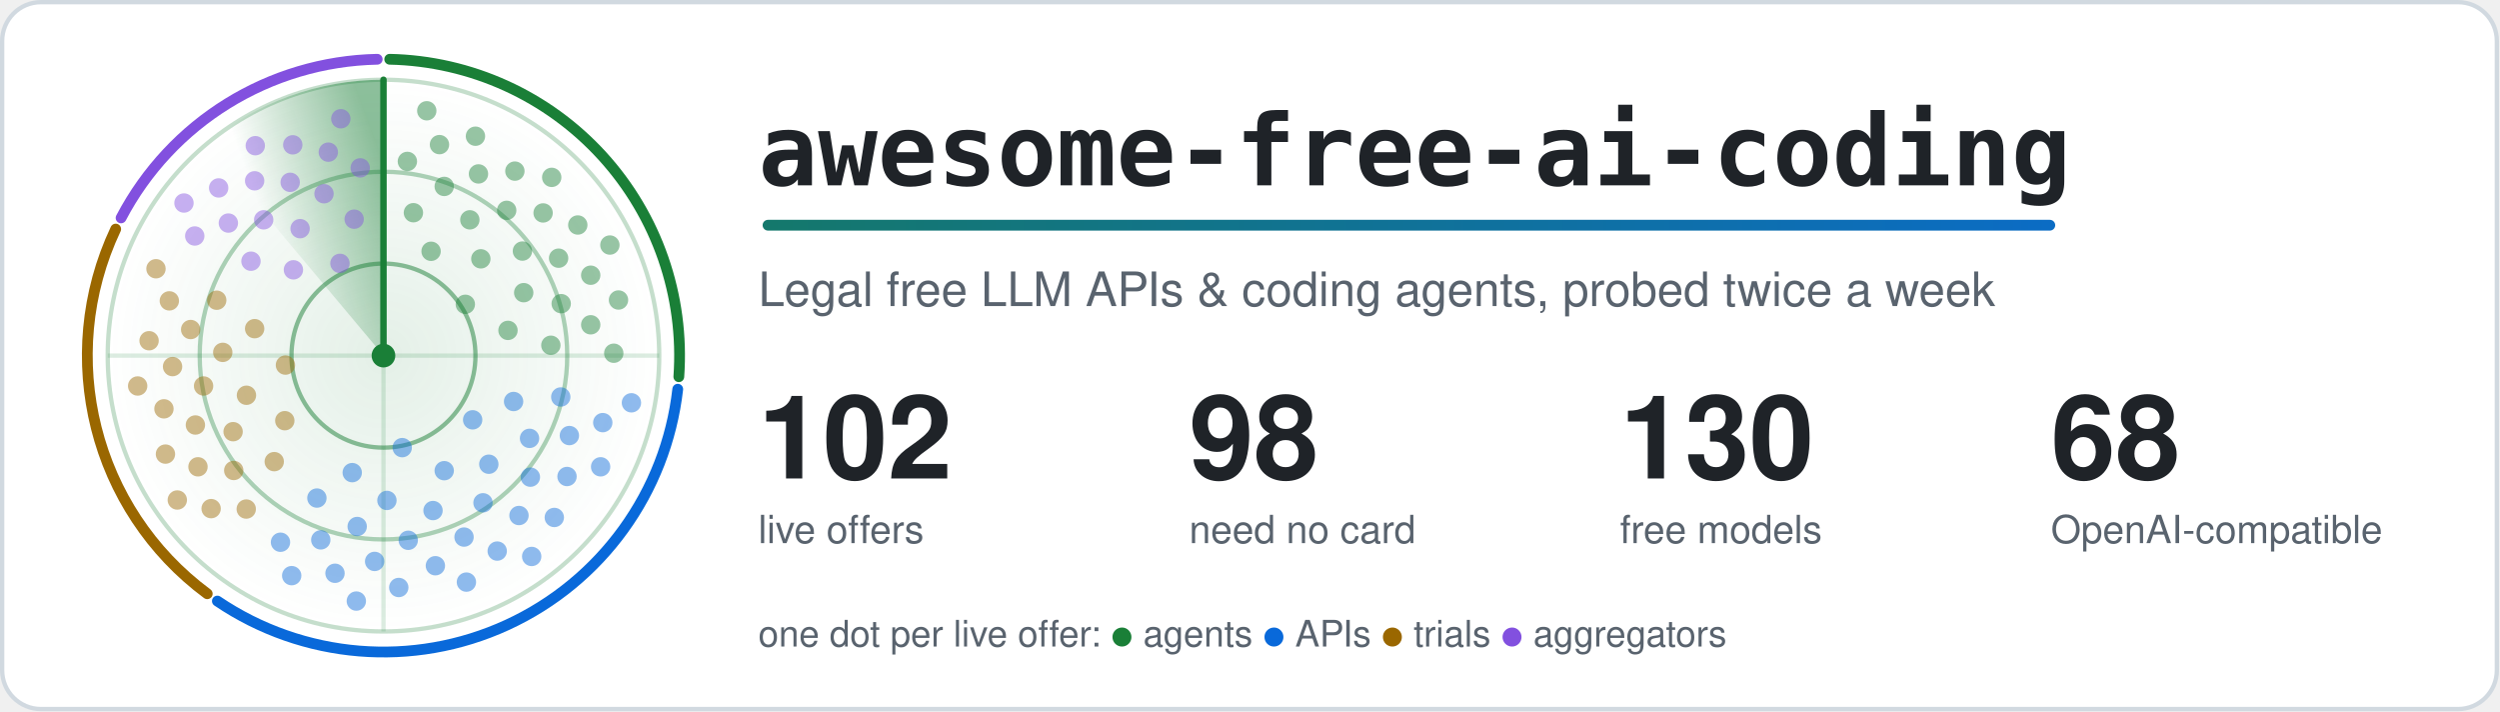
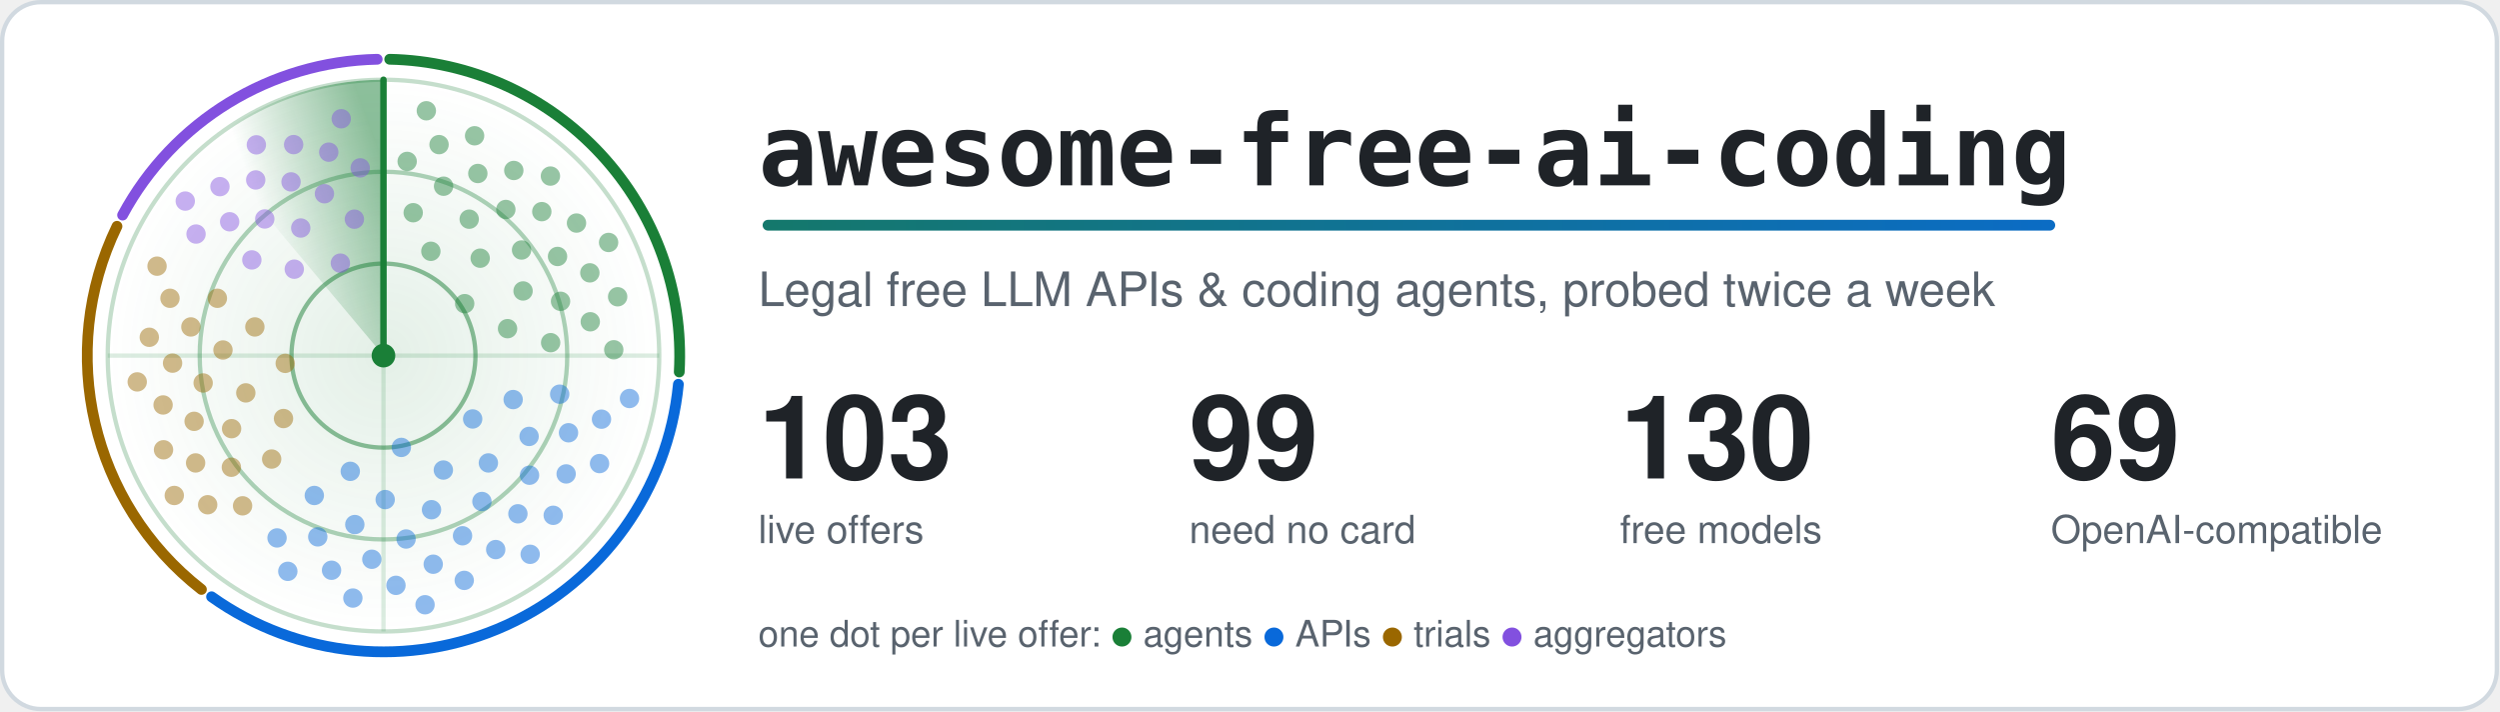
<svg xmlns="http://www.w3.org/2000/svg" width="1160" height="330" viewBox="0 0 1160 330" role="img" aria-labelledby="title">
  <style>.card{fill:#ffffff;stroke:#d1d9e0}.t{fill:#1f2328}.m{fill:#59636e}.ring{stroke:#1a7f37}.hub{fill:#1a7f37}.beam{stroke:#1a7f37}.s0,.s1,.g0,.g1{stop-color:#1a7f37}.a0{stop-color:#1a7f37}.a1{stop-color:#0969da}.dot.agents,.key.agents{fill:#1a7f37}.rim.agents{stroke:#1a7f37}.dot.apis,.key.apis{fill:#0969da}.rim.apis{stroke:#0969da}.dot.trials,.key.trials{fill:#9a6700}.rim.trials{stroke:#9a6700}.dot.aggregators,.key.aggregators{fill:#8250df}.rim.aggregators{stroke:#8250df}.rim{fill:none}.s0{stop-opacity:.5}.s1,.g1{stop-opacity:0}.g0{stop-opacity:.12}.dot{opacity:.45;animation:ping 6s linear infinite}@keyframes ping{0%,4%{opacity:1}55%,100%{opacity:.45}}.turning{animation:turn 6s linear infinite}@keyframes turn{to{transform:rotate(360deg)}}@media (prefers-reduced-motion: reduce) {.dot { animation: none; opacity: 1 } .turning { animation: none }}</style>
  <defs>
    <linearGradient id="accent" gradientUnits="userSpaceOnUse" x1="0" y1="0" x2="1100" y2="0">
      <stop class="a0" offset="0" />
      <stop class="a1" offset="1" />
    </linearGradient>
  </defs>
  <rect class="card" x="1" y="1" width="1158" height="328" rx="18" stroke-width="2" />
  <defs>
    <radialGradient id="glow">
      <stop class="g0" offset="0" />
      <stop class="g1" offset="1" />
    </radialGradient>
  </defs>
  <circle cx="178.0" cy="165.0" r="128.0" fill="url(#glow)" />
  <circle class="ring" cx="178.0" cy="165.0" r="42.7" fill="none" stroke-width="2" stroke-opacity=".5" />
  <circle class="ring" cx="178.0" cy="165.0" r="85.3" fill="none" stroke-width="2" stroke-opacity=".35" />
  <circle class="ring" cx="178.0" cy="165.0" r="128.0" fill="none" stroke-width="2" stroke-opacity=".25" />
  <path class="ring" d="M50.0 165.0H306.0M178.0 37.0V293.0" stroke-width="2" stroke-opacity=".15" />
-   <path class="rim agents" d="M180.9 27.5A137.5 137.5 0 0 1 315.1 174.8" stroke-width="5" stroke-linecap="round" />
-   <path class="rim apis" d="M314.6 180.6A137.5 137.5 0 0 1 100.9 278.9" stroke-width="5" stroke-linecap="round" />
-   <path class="rim trials" d="M96.2 275.5A137.5 137.5 0 0 1 53.7 106.3" stroke-width="5" stroke-linecap="round" />
-   <path class="rim aggregators" d="M56.2 101.1A137.5 137.5 0 0 1 175.1 27.5" stroke-width="5" stroke-linecap="round" />
+   <path class="rim agents" d="M180.9 27.5A137.5 137.5 0 0 1 315.3 172.6" stroke-width="5" stroke-linecap="round" />
+   <path class="rim apis" d="M314.9 178.3A137.5 137.5 0 0 1 98.2 276.9" stroke-width="5" stroke-linecap="round" />
+   <path class="rim trials" d="M93.5 273.5A137.5 137.5 0 0 1 54.3 105.0" stroke-width="5" stroke-linecap="round" />
+   <path class="rim aggregators" d="M56.9 99.8A137.5 137.5 0 0 1 175.1 27.5" stroke-width="5" stroke-linecap="round" />
  <defs>
    <linearGradient id="sweep" gradientUnits="userSpaceOnUse" x1="178.0" y1="75.4" x2="120.4" y2="96.4">
      <stop class="s0" offset="0" />
      <stop class="s1" offset="1" />
    </linearGradient>
  </defs>
  <g class="turning" style="transform-origin:178.0px 165.0px">
    <path fill="url(#sweep)" d="M178.0 165.0L95.7 66.9A128.0 128.0 0 0 1 178.0 37.0Z" />
    <line class="beam" x1="178.0" y1="165.0" x2="178.0" y2="37.0" stroke-width="3" stroke-linecap="round" />
  </g>
-   <circle class="dot agents" cx="216.0" cy="141.2" r="4.5" style="animation-delay:0.97s" />
-   <circle class="dot agents" cx="200.1" cy="116.6" r="4.5" style="animation-delay:0.41s" />
-   <circle class="dot agents" cx="235.8" cy="153.3" r="4.5" style="animation-delay:1.31s" />
-   <circle class="dot agents" cx="223.2" cy="120.1" r="4.5" style="animation-delay:0.75s" />
-   <circle class="dot agents" cx="191.9" cy="98.7" r="4.5" style="animation-delay:0.20s" />
-   <circle class="dot agents" cx="243.1" cy="135.8" r="4.5" style="animation-delay:1.10s" />
-   <circle class="dot agents" cx="218.1" cy="102.0" r="4.5" style="animation-delay:0.54s" />
-   <circle class="dot agents" cx="255.7" cy="160.2" r="4.5" style="animation-delay:1.44s" />
-   <circle class="dot agents" cx="242.5" cy="116.5" r="4.5" style="animation-delay:0.88s" />
-   <circle class="dot agents" cx="206.2" cy="86.5" r="4.5" style="animation-delay:0.33s" />
-   <circle class="dot agents" cx="260.5" cy="140.9" r="4.5" style="animation-delay:1.23s" />
-   <circle class="dot agents" cx="235.2" cy="97.6" r="4.5" style="animation-delay:0.67s" />
-   <circle class="dot agents" cx="189.1" cy="74.9" r="4.5" style="animation-delay:0.12s" />
-   <circle class="dot agents" cx="259.3" cy="119.8" r="4.5" style="animation-delay:1.02s" />
-   <circle class="dot agents" cx="222.1" cy="80.7" r="4.5" style="animation-delay:0.46s" />
-   <circle class="dot agents" cx="274.2" cy="150.7" r="4.5" style="animation-delay:1.36s" />
-   <circle class="dot agents" cx="252.1" cy="98.8" r="4.5" style="animation-delay:0.80s" />
-   <circle class="dot agents" cx="204.0" cy="67.1" r="4.5" style="animation-delay:0.25s" />
-   <circle class="dot agents" cx="274.2" cy="127.7" r="4.5" style="animation-delay:1.15s" />
-   <circle class="dot agents" cx="239.0" cy="79.4" r="4.5" style="animation-delay:0.59s" />
-   <circle class="dot agents" cx="284.9" cy="163.9" r="4.5" style="animation-delay:1.49s" />
-   <circle class="dot agents" cx="268.2" cy="104.4" r="4.5" style="animation-delay:0.93s" />
-   <circle class="dot agents" cx="220.7" cy="63.2" r="4.5" style="animation-delay:0.38s" />
-   <circle class="dot agents" cx="287.1" cy="139.2" r="4.5" style="animation-delay:1.28s" />
-   <circle class="dot agents" cx="256.1" cy="82.3" r="4.5" style="animation-delay:0.72s" />
-   <circle class="dot agents" cx="198.1" cy="51.4" r="4.5" style="animation-delay:0.17s" />
-   <circle class="dot agents" cx="283.1" cy="113.7" r="4.5" style="animation-delay:1.07s" />
-   <circle class="dot apis" cx="186.7" cy="207.7" r="4.5" style="animation-delay:2.81s" />
-   <circle class="dot apis" cx="219.4" cy="194.8" r="4.5" style="animation-delay:2.10s" />
-   <circle class="dot apis" cx="163.5" cy="219.3" r="4.5" style="animation-delay:3.25s" />
-   <circle class="dot apis" cx="206.2" cy="218.4" r="4.5" style="animation-delay:2.54s" />
-   <circle class="dot apis" cx="238.4" cy="186.3" r="4.5" style="animation-delay:1.82s" />
-   <circle class="dot apis" cx="179.6" cy="232.2" r="4.5" style="animation-delay:2.98s" />
-   <circle class="dot apis" cx="226.9" cy="215.4" r="4.5" style="animation-delay:2.26s" />
-   <circle class="dot apis" cx="147.1" cy="231.1" r="4.5" style="animation-delay:3.42s" />
-   <circle class="dot apis" cx="201.0" cy="236.9" r="4.5" style="animation-delay:2.70s" />
-   <circle class="dot apis" cx="245.8" cy="203.4" r="4.5" style="animation-delay:1.99s" />
-   <circle class="dot apis" cx="165.8" cy="244.3" r="4.5" style="animation-delay:3.15s" />
-   <circle class="dot apis" cx="224.2" cy="233.3" r="4.5" style="animation-delay:2.43s" />
-   <circle class="dot apis" cx="260.3" cy="184.2" r="4.5" style="animation-delay:1.72s" />
-   <circle class="dot apis" cx="189.5" cy="250.7" r="4.5" style="animation-delay:2.87s" />
-   <circle class="dot apis" cx="246.2" cy="221.4" r="4.5" style="animation-delay:2.16s" />
-   <circle class="dot apis" cx="148.9" cy="250.5" r="4.5" style="animation-delay:3.31s" />
-   <circle class="dot apis" cx="215.4" cy="249.2" r="4.5" style="animation-delay:2.60s" />
-   <circle class="dot apis" cx="264.3" cy="202.1" r="4.5" style="animation-delay:1.89s" />
-   <circle class="dot apis" cx="173.9" cy="260.5" r="4.5" style="animation-delay:3.04s" />
-   <circle class="dot apis" cx="240.9" cy="239.2" r="4.5" style="animation-delay:2.33s" />
-   <circle class="dot apis" cx="130.2" cy="251.6" r="4.5" style="animation-delay:3.48s" />
-   <circle class="dot apis" cx="202.1" cy="262.5" r="4.5" style="animation-delay:2.77s" />
-   <circle class="dot apis" cx="263.2" cy="221.1" r="4.5" style="animation-delay:2.06s" />
-   <circle class="dot apis" cx="155.5" cy="266.0" r="4.5" style="animation-delay:3.21s" />
-   <circle class="dot apis" cx="230.8" cy="255.7" r="4.5" style="animation-delay:2.50s" />
-   <circle class="dot apis" cx="279.8" cy="196.1" r="4.5" style="animation-delay:1.78s" />
-   <circle class="dot apis" cx="185.1" cy="272.6" r="4.5" style="animation-delay:2.94s" />
-   <circle class="dot apis" cx="257.3" cy="240.1" r="4.5" style="animation-delay:2.22s" />
-   <circle class="dot apis" cx="135.4" cy="267.1" r="4.5" style="animation-delay:3.38s" />
-   <circle class="dot apis" cx="216.5" cy="270.1" r="4.5" style="animation-delay:2.66s" />
-   <circle class="dot apis" cx="278.8" cy="216.6" r="4.5" style="animation-delay:1.95s" />
-   <circle class="dot apis" cx="165.4" cy="278.9" r="4.5" style="animation-delay:3.11s" />
-   <circle class="dot apis" cx="246.8" cy="258.2" r="4.5" style="animation-delay:2.39s" />
-   <circle class="dot apis" cx="293.1" cy="186.9" r="4.5" style="animation-delay:1.68s" />
-   <circle class="dot trials" cx="132.5" cy="169.4" r="4.5" style="animation-delay:4.41s" />
-   <circle class="dot trials" cx="132.2" cy="195.2" r="4.5" style="animation-delay:3.94s" />
-   <circle class="dot trials" cx="118.2" cy="152.5" r="4.5" style="animation-delay:4.70s" />
-   <circle class="dot trials" cx="114.4" cy="183.4" r="4.5" style="animation-delay:4.23s" />
-   <circle class="dot trials" cx="127.3" cy="214.2" r="4.5" style="animation-delay:3.76s" />
-   <circle class="dot trials" cx="103.4" cy="163.5" r="4.5" style="animation-delay:4.52s" />
-   <circle class="dot trials" cx="108.2" cy="200.3" r="4.5" style="animation-delay:4.05s" />
-   <circle class="dot trials" cx="100.6" cy="139.3" r="4.5" style="animation-delay:4.81s" />
-   <circle class="dot trials" cx="94.5" cy="179.1" r="4.5" style="animation-delay:4.34s" />
-   <circle class="dot trials" cx="108.5" cy="218.3" r="4.5" style="animation-delay:3.87s" />
-   <circle class="dot trials" cx="88.5" cy="152.9" r="4.5" style="animation-delay:4.63s" />
-   <circle class="dot trials" cx="90.7" cy="197.2" r="4.5" style="animation-delay:4.16s" />
-   <circle class="dot trials" cx="114.3" cy="236.2" r="4.5" style="animation-delay:3.70s" />
-   <circle class="dot trials" cx="80.1" cy="170.1" r="4.5" style="animation-delay:4.45s" />
-   <circle class="dot trials" cx="91.9" cy="216.6" r="4.5" style="animation-delay:3.98s" />
-   <circle class="dot trials" cx="78.6" cy="139.6" r="4.5" style="animation-delay:4.74s" />
-   <circle class="dot trials" cx="76.1" cy="189.7" r="4.5" style="animation-delay:4.27s" />
-   <circle class="dot trials" cx="98.0" cy="236.0" r="4.5" style="animation-delay:3.81s" />
-   <circle class="dot trials" cx="69.2" cy="158.1" r="4.5" style="animation-delay:4.56s" />
-   <circle class="dot trials" cx="76.8" cy="210.7" r="4.5" style="animation-delay:4.09s" />
-   <circle class="dot trials" cx="72.4" cy="124.7" r="4.5" style="animation-delay:4.85s" />
-   <circle class="dot trials" cx="63.9" cy="179.1" r="4.5" style="animation-delay:4.38s" />
-   <circle class="dot trials" cx="82.3" cy="232.0" r="4.5" style="animation-delay:3.92s" />
-   <circle class="dot aggregators" cx="157.8" cy="122.2" r="4.5" style="animation-delay:5.58s" />
-   <circle class="dot aggregators" cx="136.2" cy="125.2" r="4.5" style="animation-delay:5.23s" />
-   <circle class="dot aggregators" cx="164.4" cy="101.7" r="4.5" style="animation-delay:5.80s" />
-   <circle class="dot aggregators" cx="139.3" cy="106.1" r="4.5" style="animation-delay:5.44s" />
-   <circle class="dot aggregators" cx="116.5" cy="121.2" r="4.5" style="animation-delay:5.09s" />
-   <circle class="dot aggregators" cx="150.4" cy="89.9" r="4.5" style="animation-delay:5.66s" />
-   <circle class="dot aggregators" cx="122.4" cy="102.0" r="4.5" style="animation-delay:5.31s" />
+   <circle class="dot agents" cx="215.7" cy="140.9" r="4.5" style="animation-delay:0.96s" />
+   <circle class="dot agents" cx="200.0" cy="116.6" r="4.5" style="animation-delay:0.41s" />
+   <circle class="dot agents" cx="235.6" cy="152.5" r="4.5" style="animation-delay:1.30s" />
+   <circle class="dot agents" cx="222.9" cy="119.8" r="4.5" style="animation-delay:0.75s" />
+   <circle class="dot agents" cx="191.8" cy="98.7" r="4.5" style="animation-delay:0.20s" />
+   <circle class="dot agents" cx="242.8" cy="135.0" r="4.5" style="animation-delay:1.09s" />
+   <circle class="dot agents" cx="217.8" cy="101.7" r="4.5" style="animation-delay:0.54s" />
+   <circle class="dot agents" cx="255.6" cy="159.0" r="4.5" style="animation-delay:1.43s" />
+   <circle class="dot agents" cx="242.1" cy="116.0" r="4.5" style="animation-delay:0.88s" />
+   <circle class="dot agents" cx="205.9" cy="86.4" r="4.5" style="animation-delay:0.33s" />
+   <circle class="dot agents" cx="260.2" cy="139.8" r="4.5" style="animation-delay:1.22s" />
+   <circle class="dot agents" cx="234.8" cy="97.2" r="4.5" style="animation-delay:0.67s" />
+   <circle class="dot agents" cx="189.0" cy="74.9" r="4.5" style="animation-delay:0.12s" />
+   <circle class="dot agents" cx="258.8" cy="119.0" r="4.5" style="animation-delay:1.01s" />
+   <circle class="dot agents" cx="221.8" cy="80.5" r="4.5" style="animation-delay:0.46s" />
+   <circle class="dot agents" cx="274.0" cy="149.3" r="4.5" style="animation-delay:1.35s" />
+   <circle class="dot agents" cx="251.5" cy="98.2" r="4.5" style="animation-delay:0.80s" />
+   <circle class="dot agents" cx="203.8" cy="67.1" r="4.5" style="animation-delay:0.25s" />
+   <circle class="dot agents" cx="273.8" cy="126.6" r="4.5" style="animation-delay:1.14s" />
+   <circle class="dot agents" cx="238.5" cy="79.1" r="4.5" style="animation-delay:0.59s" />
+   <circle class="dot agents" cx="284.9" cy="162.3" r="4.5" style="animation-delay:1.48s" />
+   <circle class="dot agents" cx="267.6" cy="103.5" r="4.5" style="animation-delay:0.93s" />
+   <circle class="dot agents" cx="220.3" cy="63.0" r="4.5" style="animation-delay:0.38s" />
+   <circle class="dot agents" cx="286.7" cy="137.7" r="4.5" style="animation-delay:1.27s" />
+   <circle class="dot agents" cx="255.5" cy="81.7" r="4.5" style="animation-delay:0.72s" />
+   <circle class="dot agents" cx="197.9" cy="51.4" r="4.5" style="animation-delay:0.17s" />
+   <circle class="dot agents" cx="282.5" cy="112.5" r="4.5" style="animation-delay:1.06s" />
+   <circle class="dot apis" cx="186.3" cy="207.6" r="4.5" style="animation-delay:2.82s" />
+   <circle class="dot apis" cx="219.4" cy="194.4" r="4.5" style="animation-delay:2.09s" />
+   <circle class="dot apis" cx="162.6" cy="218.7" r="4.5" style="animation-delay:3.27s" />
+   <circle class="dot apis" cx="205.8" cy="218.1" r="4.5" style="animation-delay:2.54s" />
+   <circle class="dot apis" cx="238.2" cy="185.4" r="4.5" style="animation-delay:1.81s" />
+   <circle class="dot apis" cx="178.8" cy="231.8" r="4.5" style="animation-delay:2.99s" />
+   <circle class="dot apis" cx="226.7" cy="214.8" r="4.5" style="animation-delay:2.26s" />
+   <circle class="dot apis" cx="145.9" cy="229.9" r="4.5" style="animation-delay:3.44s" />
+   <circle class="dot apis" cx="200.3" cy="236.5" r="4.5" style="animation-delay:2.71s" />
+   <circle class="dot apis" cx="245.6" cy="202.5" r="4.5" style="animation-delay:1.98s" />
+   <circle class="dot apis" cx="164.7" cy="243.4" r="4.5" style="animation-delay:3.16s" />
+   <circle class="dot apis" cx="223.7" cy="232.7" r="4.5" style="animation-delay:2.43s" />
+   <circle class="dot apis" cx="259.8" cy="182.9" r="4.5" style="animation-delay:1.71s" />
+   <circle class="dot apis" cx="188.5" cy="250.1" r="4.5" style="animation-delay:2.88s" />
+   <circle class="dot apis" cx="245.8" cy="220.5" r="4.5" style="animation-delay:2.15s" />
+   <circle class="dot apis" cx="147.5" cy="249.1" r="4.5" style="animation-delay:3.33s" />
+   <circle class="dot apis" cx="214.7" cy="248.6" r="4.5" style="animation-delay:2.60s" />
+   <circle class="dot apis" cx="263.9" cy="200.8" r="4.5" style="animation-delay:1.88s" />
+   <circle class="dot apis" cx="172.6" cy="259.5" r="4.5" style="animation-delay:3.05s" />
+   <circle class="dot apis" cx="240.4" cy="238.4" r="4.5" style="animation-delay:2.33s" />
+   <circle class="dot apis" cx="128.6" cy="249.6" r="4.5" style="animation-delay:3.50s" />
+   <circle class="dot apis" cx="201.1" cy="261.8" r="4.5" style="animation-delay:2.78s" />
+   <circle class="dot apis" cx="262.8" cy="219.9" r="4.5" style="animation-delay:2.05s" />
+   <circle class="dot apis" cx="153.9" cy="264.6" r="4.5" style="animation-delay:3.23s" />
+   <circle class="dot apis" cx="230.1" cy="255.0" r="4.5" style="animation-delay:2.50s" />
+   <circle class="dot apis" cx="279.2" cy="194.5" r="4.5" style="animation-delay:1.77s" />
+   <circle class="dot apis" cx="183.8" cy="271.6" r="4.5" style="animation-delay:2.95s" />
+   <circle class="dot apis" cx="256.8" cy="239.1" r="4.5" style="animation-delay:2.22s" />
+   <circle class="dot apis" cx="133.6" cy="265.1" r="4.5" style="animation-delay:3.40s" />
+   <circle class="dot apis" cx="215.5" cy="269.3" r="4.5" style="animation-delay:2.67s" />
+   <circle class="dot apis" cx="278.3" cy="215.1" r="4.5" style="animation-delay:1.94s" />
+   <circle class="dot apis" cx="163.8" cy="277.5" r="4.5" style="animation-delay:3.12s" />
+   <circle class="dot apis" cx="246.1" cy="257.2" r="4.5" style="animation-delay:2.39s" />
+   <circle class="dot apis" cx="292.2" cy="184.9" r="4.5" style="animation-delay:1.66s" />
+   <circle class="dot apis" cx="197.3" cy="280.6" r="4.5" style="animation-delay:2.84s" />
+   <circle class="dot trials" cx="132.4" cy="168.6" r="4.5" style="animation-delay:4.42s" />
+   <circle class="dot trials" cx="131.6" cy="194.2" r="4.5" style="animation-delay:3.96s" />
+   <circle class="dot trials" cx="118.3" cy="151.7" r="4.5" style="animation-delay:4.71s" />
+   <circle class="dot trials" cx="114.1" cy="182.3" r="4.5" style="animation-delay:4.25s" />
+   <circle class="dot trials" cx="126.1" cy="213.0" r="4.5" style="animation-delay:3.79s" />
+   <circle class="dot trials" cx="103.5" cy="162.4" r="4.5" style="animation-delay:4.53s" />
+   <circle class="dot trials" cx="107.5" cy="198.9" r="4.5" style="animation-delay:4.07s" />
+   <circle class="dot trials" cx="100.9" cy="138.4" r="4.5" style="animation-delay:4.82s" />
+   <circle class="dot trials" cx="94.3" cy="177.7" r="4.5" style="animation-delay:4.36s" />
+   <circle class="dot trials" cx="107.4" cy="216.8" r="4.5" style="animation-delay:3.90s" />
+   <circle class="dot trials" cx="88.6" cy="151.7" r="4.5" style="animation-delay:4.64s" />
+   <circle class="dot trials" cx="90.1" cy="195.5" r="4.5" style="animation-delay:4.18s" />
+   <circle class="dot trials" cx="112.6" cy="234.7" r="4.5" style="animation-delay:3.72s" />
+   <circle class="dot trials" cx="80.1" cy="168.5" r="4.5" style="animation-delay:4.47s" />
+   <circle class="dot trials" cx="90.8" cy="214.8" r="4.5" style="animation-delay:4.00s" />
+   <circle class="dot trials" cx="78.9" cy="138.4" r="4.5" style="animation-delay:4.75s" />
+   <circle class="dot trials" cx="75.7" cy="187.9" r="4.5" style="animation-delay:4.29s" />
+   <circle class="dot trials" cx="96.4" cy="234.2" r="4.5" style="animation-delay:3.83s" />
+   <circle class="dot trials" cx="69.3" cy="156.5" r="4.5" style="animation-delay:4.57s" />
+   <circle class="dot trials" cx="75.9" cy="208.7" r="4.5" style="animation-delay:4.11s" />
+   <circle class="dot trials" cx="72.9" cy="123.5" r="4.5" style="animation-delay:4.86s" />
+   <circle class="dot trials" cx="63.7" cy="177.2" r="4.5" style="animation-delay:4.40s" />
+   <circle class="dot trials" cx="80.9" cy="229.9" r="4.5" style="animation-delay:3.94s" />
+   <circle class="dot aggregators" cx="158.0" cy="122.1" r="4.5" style="animation-delay:5.58s" />
+   <circle class="dot aggregators" cx="136.6" cy="124.9" r="4.5" style="animation-delay:5.23s" />
+   <circle class="dot aggregators" cx="164.5" cy="101.7" r="4.5" style="animation-delay:5.80s" />
+   <circle class="dot aggregators" cx="139.6" cy="105.8" r="4.5" style="animation-delay:5.45s" />
+   <circle class="dot aggregators" cx="116.9" cy="120.6" r="4.5" style="animation-delay:5.10s" />
+   <circle class="dot aggregators" cx="150.6" cy="89.9" r="4.5" style="animation-delay:5.67s" />
+   <circle class="dot aggregators" cx="122.9" cy="101.6" r="4.5" style="animation-delay:5.32s" />
  <circle class="dot aggregators" cx="167.2" cy="77.9" r="4.5" style="animation-delay:5.88s" />
-   <circle class="dot aggregators" cx="134.7" cy="84.6" r="4.5" style="animation-delay:5.53s" />
-   <circle class="dot aggregators" cx="106.0" cy="103.5" r="4.5" style="animation-delay:5.17s" />
-   <circle class="dot aggregators" cx="152.4" cy="70.6" r="4.5" style="animation-delay:5.75s" />
-   <circle class="dot aggregators" cx="118.2" cy="83.9" r="4.5" style="animation-delay:5.39s" />
-   <circle class="dot aggregators" cx="90.4" cy="109.5" r="4.5" style="animation-delay:5.04s" />
-   <circle class="dot aggregators" cx="135.9" cy="67.2" r="4.5" style="animation-delay:5.61s" />
-   <circle class="dot aggregators" cx="101.5" cy="87.2" r="4.5" style="animation-delay:5.26s" />
-   <circle class="dot aggregators" cx="158.2" cy="55.1" r="4.5" style="animation-delay:5.83s" />
-   <circle class="dot aggregators" cx="118.5" cy="67.6" r="4.5" style="animation-delay:5.48s" />
-   <circle class="dot aggregators" cx="85.4" cy="94.2" r="4.5" style="animation-delay:5.12s" />
+   <circle class="dot aggregators" cx="135.1" cy="84.4" r="4.5" style="animation-delay:5.53s" />
+   <circle class="dot aggregators" cx="106.6" cy="102.9" r="4.5" style="animation-delay:5.18s" />
+   <circle class="dot aggregators" cx="152.6" cy="70.6" r="4.5" style="animation-delay:5.75s" />
+   <circle class="dot aggregators" cx="118.7" cy="83.5" r="4.5" style="animation-delay:5.40s" />
+   <circle class="dot aggregators" cx="91.0" cy="108.6" r="4.5" style="animation-delay:5.05s" />
+   <circle class="dot aggregators" cx="136.3" cy="67.1" r="4.5" style="animation-delay:5.62s" />
+   <circle class="dot aggregators" cx="102.1" cy="86.6" r="4.5" style="animation-delay:5.27s" />
+   <circle class="dot aggregators" cx="158.4" cy="55.1" r="4.5" style="animation-delay:5.83s" />
+   <circle class="dot aggregators" cx="119.0" cy="67.2" r="4.5" style="animation-delay:5.48s" />
+   <circle class="dot aggregators" cx="86.0" cy="93.3" r="4.5" style="animation-delay:5.13s" />
  <circle class="hub" cx="178.0" cy="165.0" r="5.5" />
  <text class="t" x="352" y="86" font-family="ui-monospace, SFMono-Regular, Menlo, Consolas, monospace" font-size="46" font-weight="700">awesome-free-ai-coding</text>
  <rect x="354" y="102" width="600" height="5" rx="2.5" fill="url(#accent)" />
  <text class="m" x="352" y="142" font-family="-apple-system, BlinkMacSystemFont, 'Segoe UI', Helvetica, Arial, sans-serif" font-size="22">Legal free LLM APIs &amp; coding agents, probed twice a week</text>
-   <text class="t" x="352" y="222" font-family="-apple-system, BlinkMacSystemFont, 'Segoe UI', Helvetica, Arial, sans-serif" font-size="54" font-weight="700">102</text>
+   <text class="t" x="352" y="222" font-family="-apple-system, BlinkMacSystemFont, 'Segoe UI', Helvetica, Arial, sans-serif" font-size="54" font-weight="700">103</text>
  <text class="m" x="352" y="252" font-family="-apple-system, BlinkMacSystemFont, 'Segoe UI', Helvetica, Arial, sans-serif" font-size="18">live offers</text>
-   <text class="t" x="552" y="222" font-family="-apple-system, BlinkMacSystemFont, 'Segoe UI', Helvetica, Arial, sans-serif" font-size="54" font-weight="700">98</text>
+   <text class="t" x="552" y="222" font-family="-apple-system, BlinkMacSystemFont, 'Segoe UI', Helvetica, Arial, sans-serif" font-size="54" font-weight="700">99</text>
  <text class="m" x="552" y="252" font-family="-apple-system, BlinkMacSystemFont, 'Segoe UI', Helvetica, Arial, sans-serif" font-size="18">need no card</text>
  <text class="t" x="752" y="222" font-family="-apple-system, BlinkMacSystemFont, 'Segoe UI', Helvetica, Arial, sans-serif" font-size="54" font-weight="700">130</text>
  <text class="m" x="752" y="252" font-family="-apple-system, BlinkMacSystemFont, 'Segoe UI', Helvetica, Arial, sans-serif" font-size="18">free models</text>
-   <text class="t" x="952" y="222" font-family="-apple-system, BlinkMacSystemFont, 'Segoe UI', Helvetica, Arial, sans-serif" font-size="54" font-weight="700">68</text>
+   <text class="t" x="952" y="222" font-family="-apple-system, BlinkMacSystemFont, 'Segoe UI', Helvetica, Arial, sans-serif" font-size="54" font-weight="700">69</text>
  <text class="m" x="952" y="252" font-family="-apple-system, BlinkMacSystemFont, 'Segoe UI', Helvetica, Arial, sans-serif" font-size="18">OpenAI-compatible</text>
  <text class="m" x="352" y="300" font-family="-apple-system, BlinkMacSystemFont, 'Segoe UI', Helvetica, Arial, sans-serif" font-size="17">one dot per live offer: <tspan class="key agents">●</tspan> agents <tspan class="key apis">●</tspan> APIs <tspan class="key trials">●</tspan> trials <tspan class="key aggregators">●</tspan> aggregators</text>
</svg>
